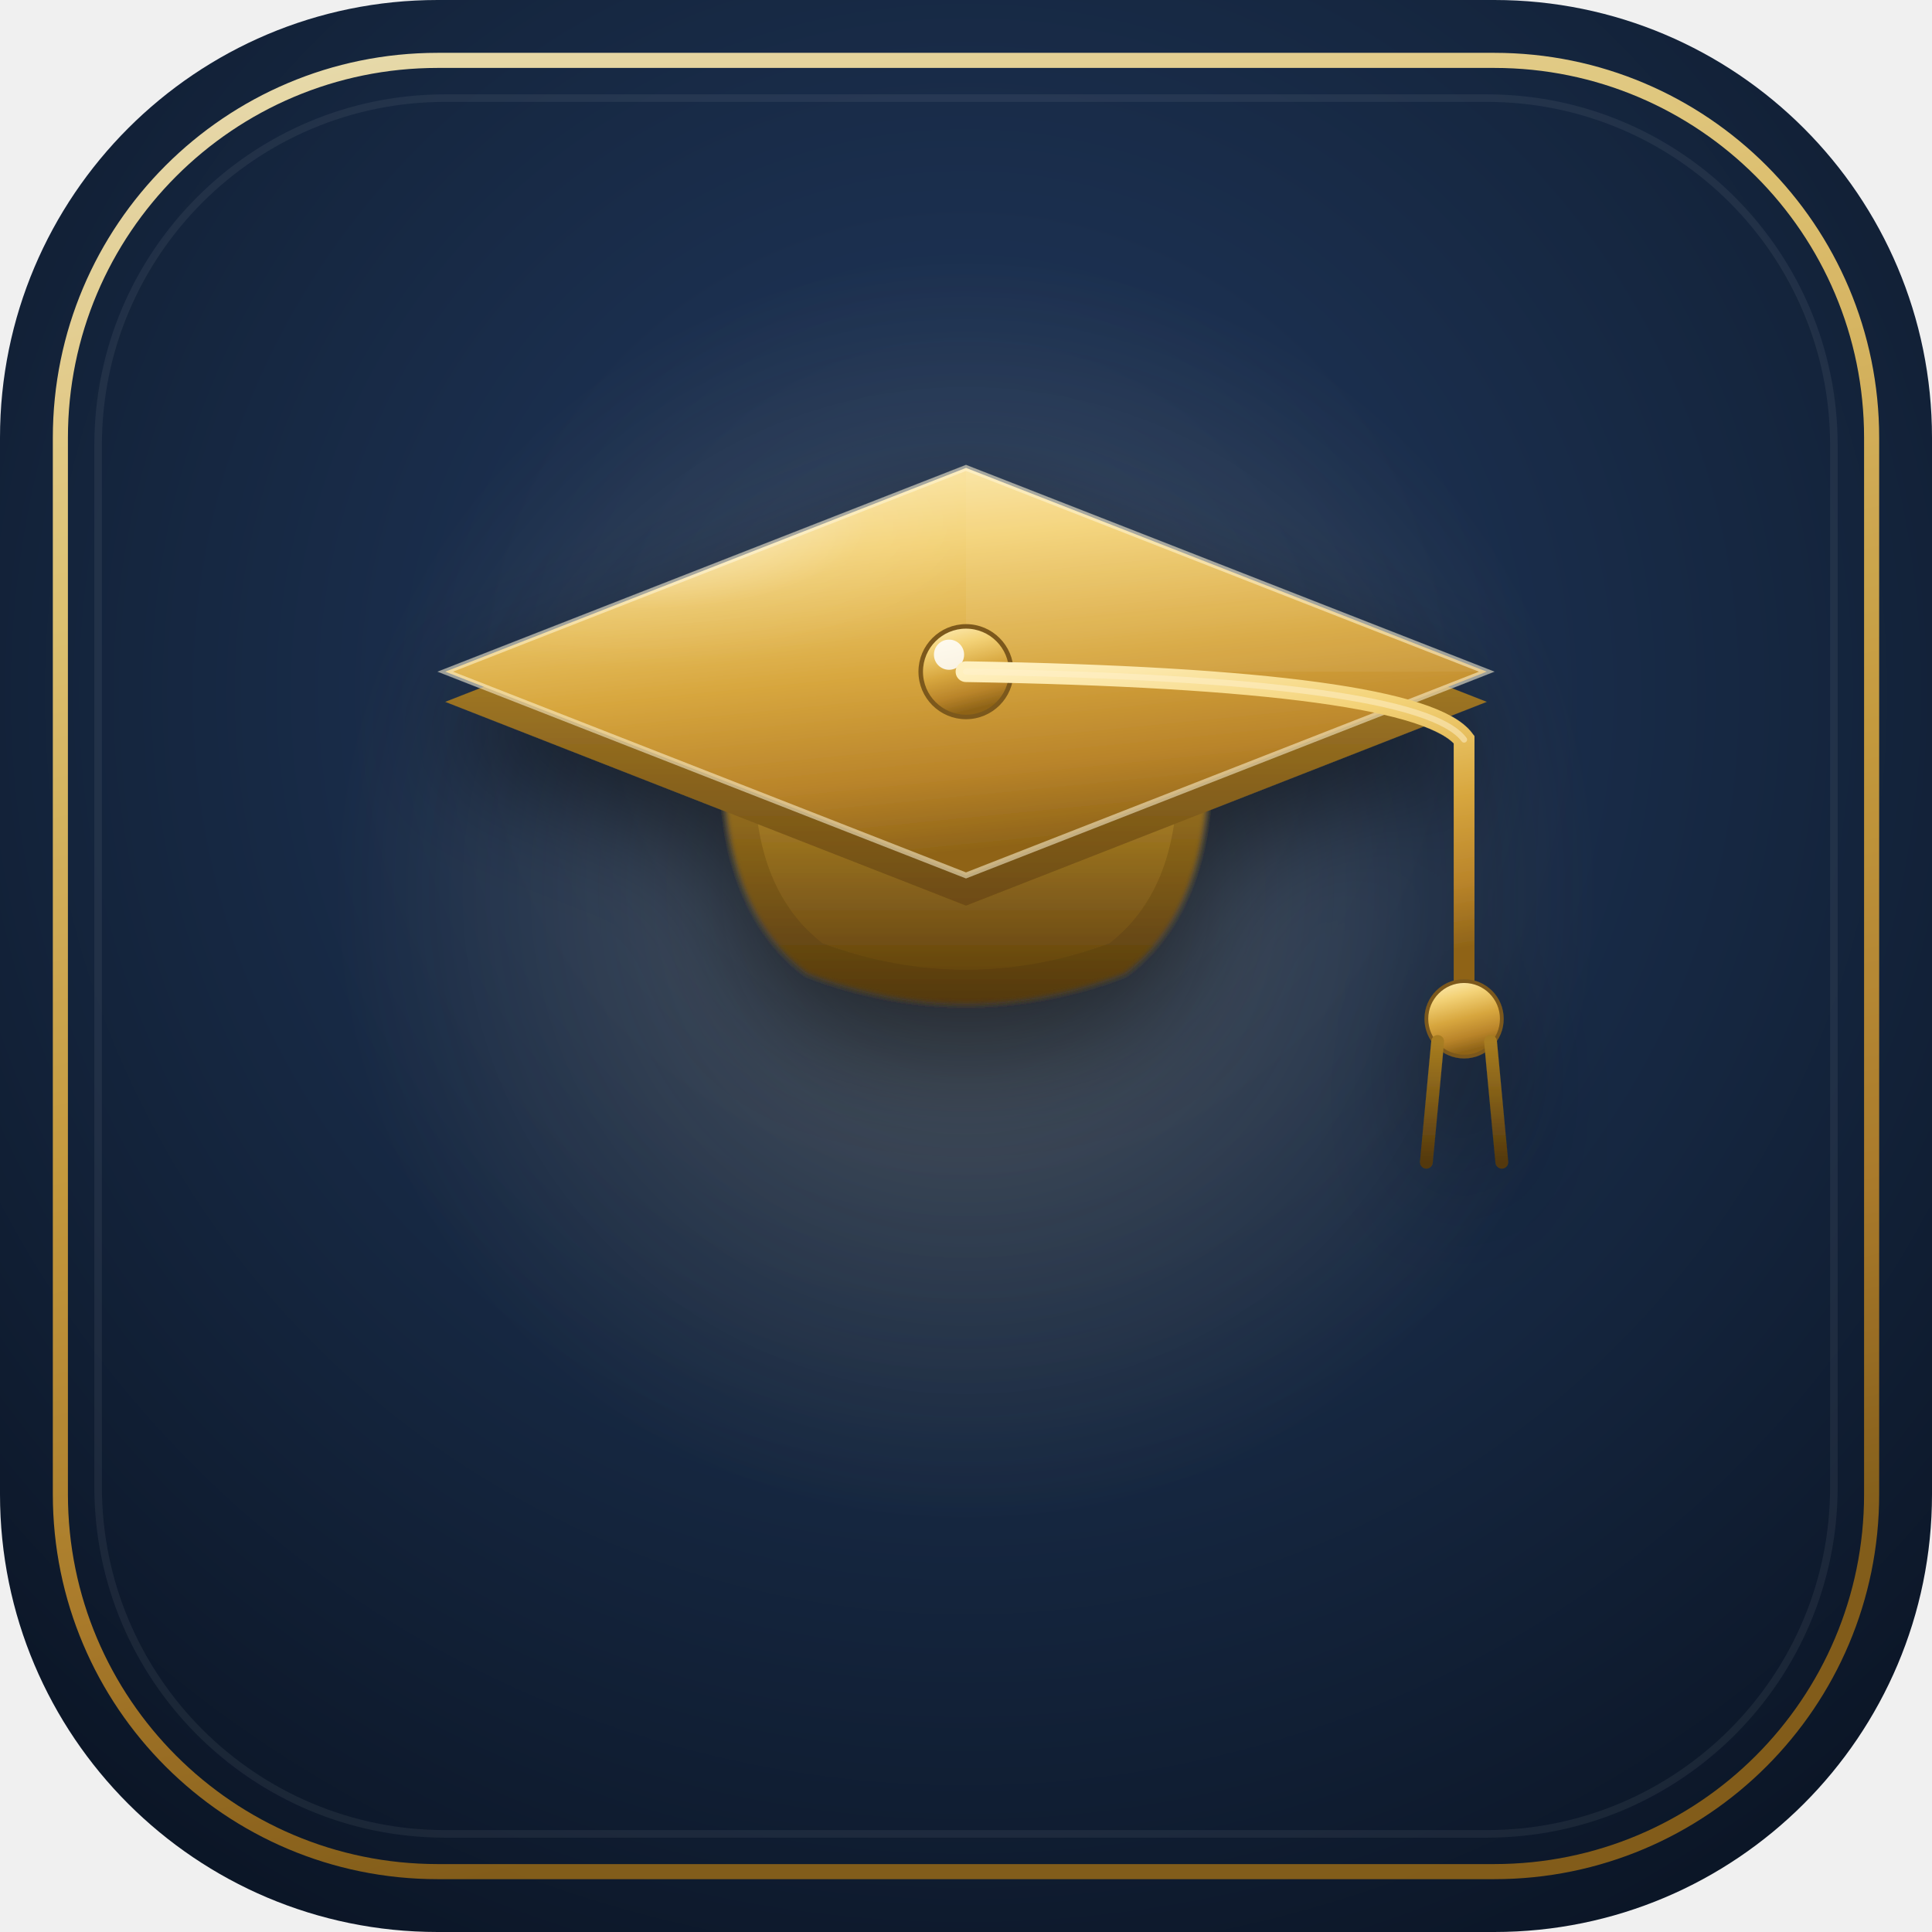
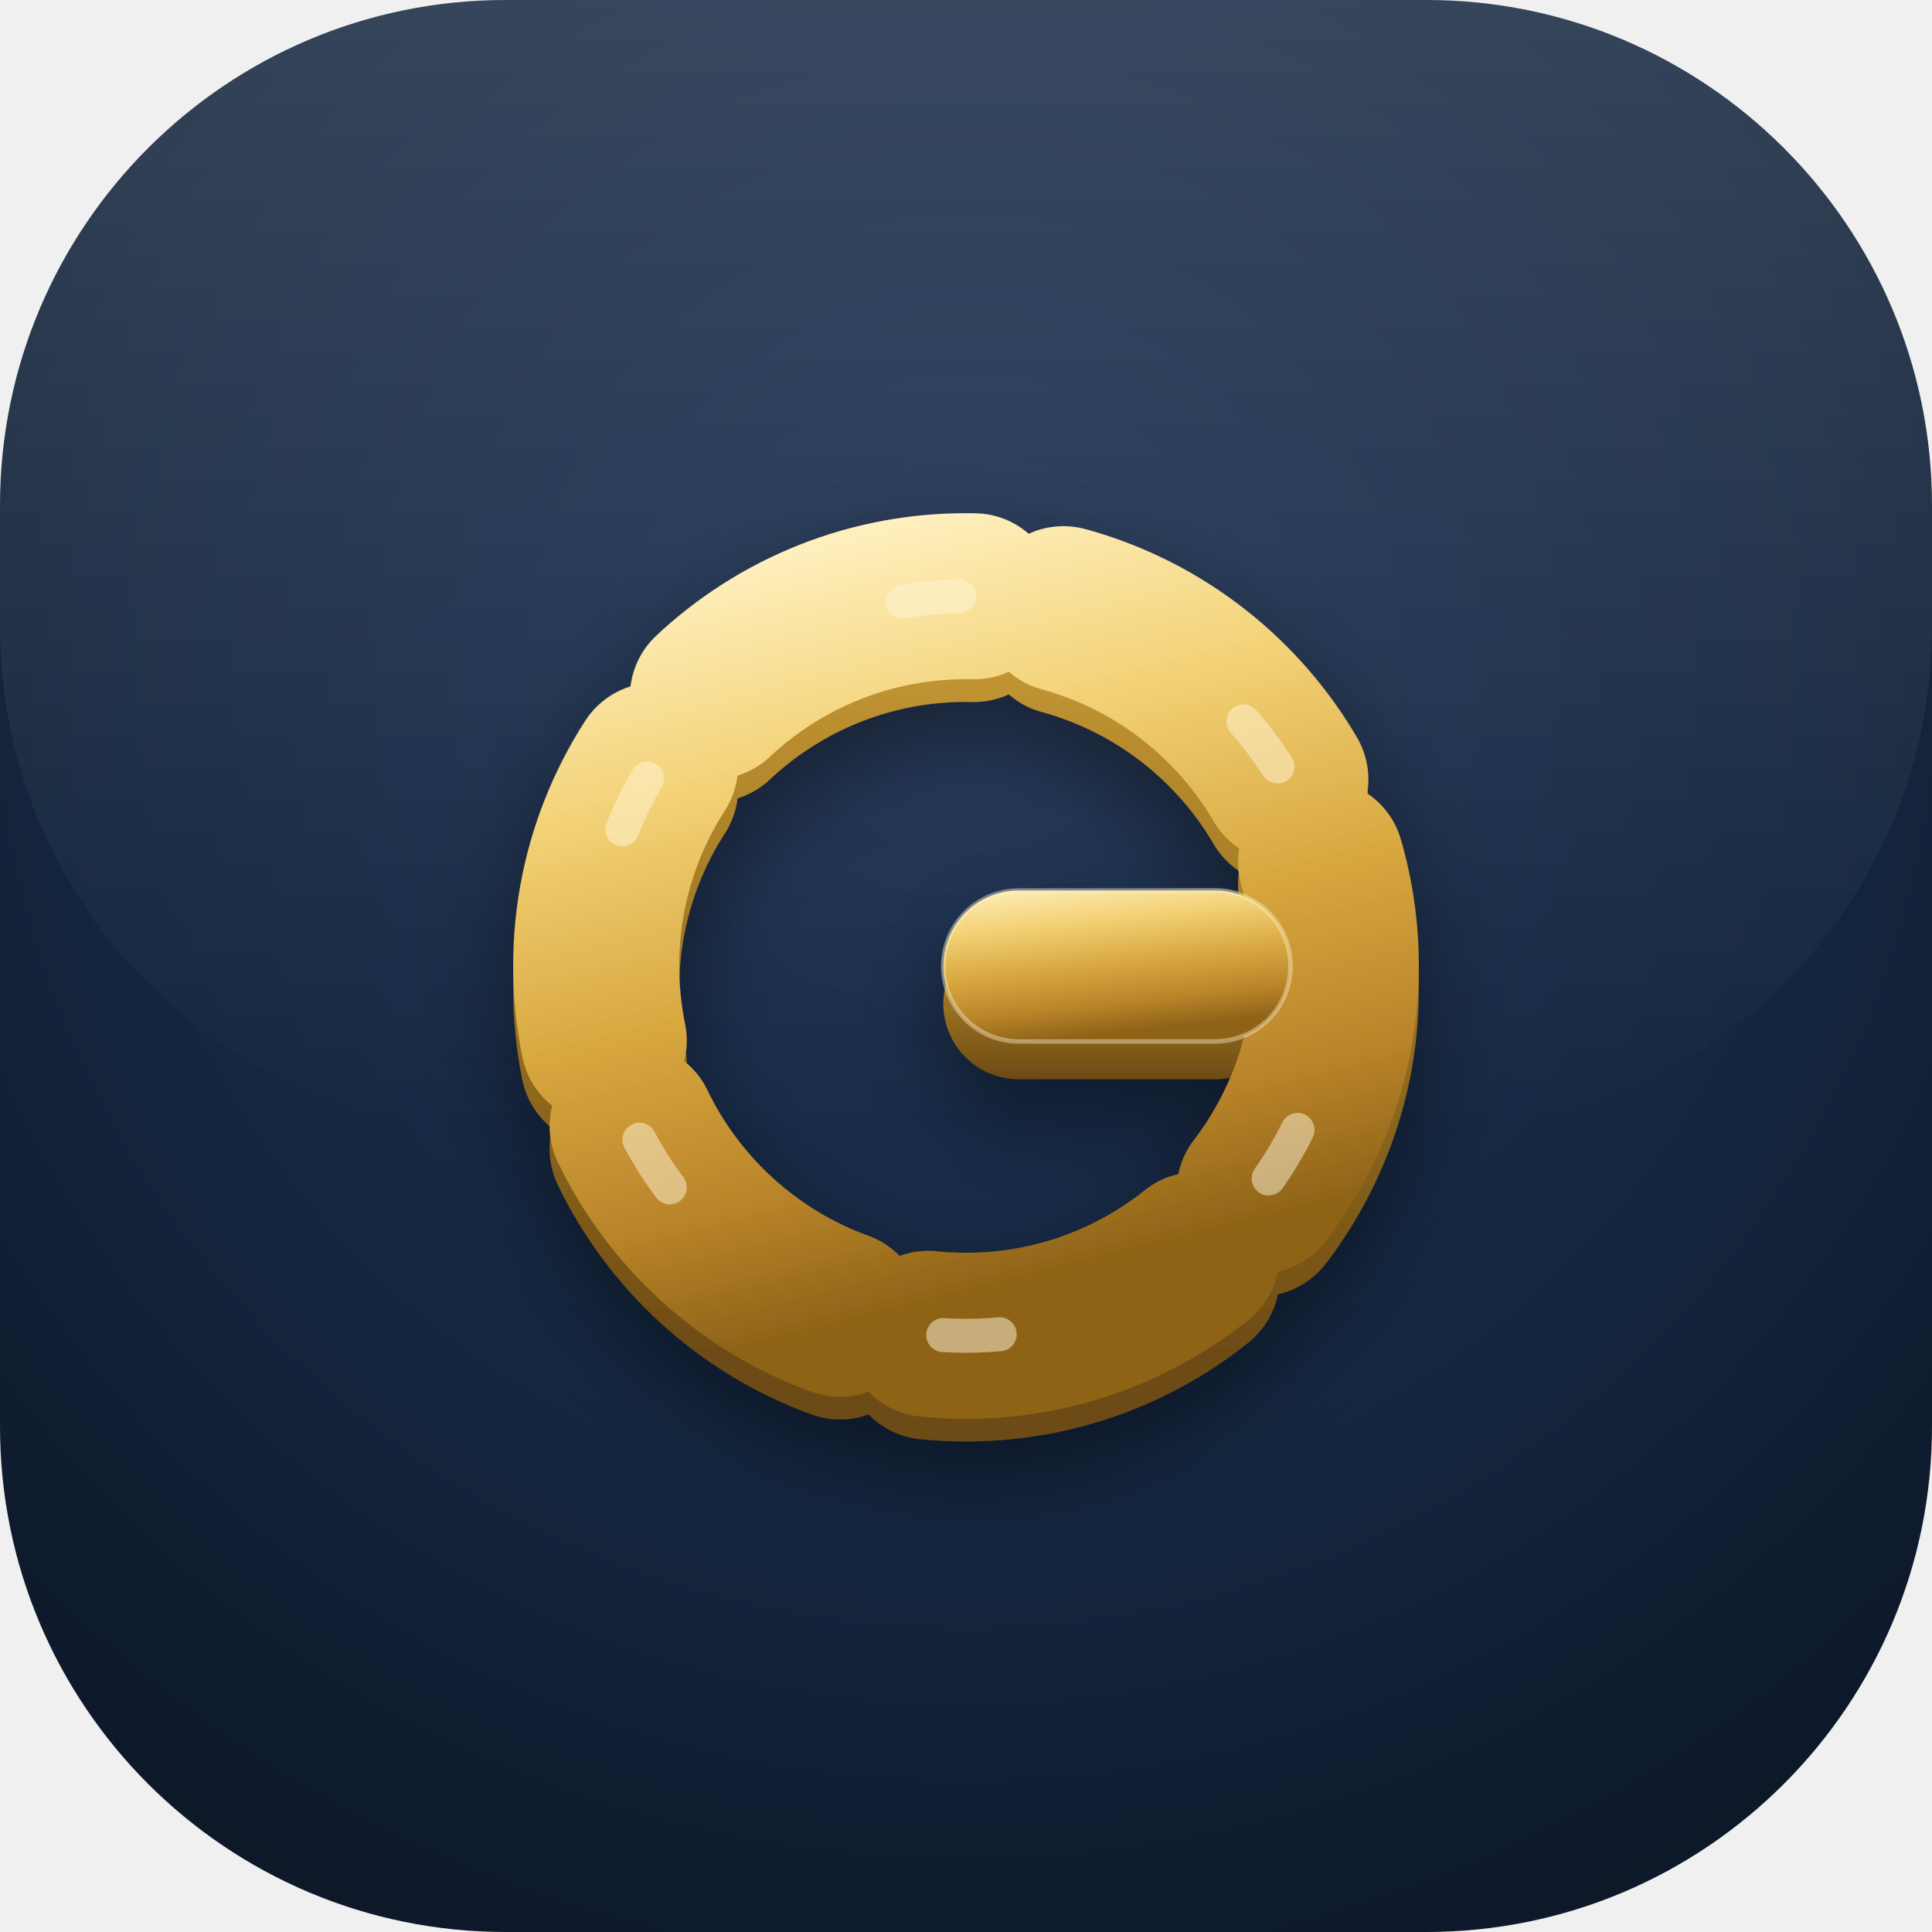
<svg xmlns="http://www.w3.org/2000/svg" width="1024" height="1024" viewBox="0 0 512 512">
  <defs>
-     <radialGradient id="badge" cx="50%" cy="36%" r="78%">
-       <stop offset="0" stop-color="#223a61" />
-       <stop offset="55%" stop-color="#15263f" />
-       <stop offset="100%" stop-color="#091221" />
-     </radialGradient>
    <linearGradient id="gold" x1="0" y1="0" x2="0.25" y2="1">
      <stop offset="0" stop-color="#fff0bf" />
      <stop offset="28%" stop-color="#f3d277" />
      <stop offset="58%" stop-color="#d7a63e" />
      <stop offset="82%" stop-color="#b9842a" />
      <stop offset="100%" stop-color="#8f6418" />
    </linearGradient>
    <linearGradient id="goldDeep" x1="0" y1="0" x2="0" y2="1">
      <stop offset="0" stop-color="#c89a34" />
      <stop offset="100%" stop-color="#6d4b12" />
    </linearGradient>
    <linearGradient id="goldDark" x1="0" y1="0" x2="0" y2="1">
      <stop offset="0" stop-color="#a87d21" />
      <stop offset="100%" stop-color="#53380d" />
    </linearGradient>
    <radialGradient id="gloss" cx="38%" cy="26%" r="72%">
      <stop offset="0" stop-color="#ffffff" stop-opacity="0.92" />
      <stop offset="60%" stop-color="#ffffff" stop-opacity="0.12" />
      <stop offset="100%" stop-color="#ffffff" stop-opacity="0" />
    </radialGradient>
-     <radialGradient id="glow" cx="50%" cy="50%" r="50%">
-       <stop offset="0" stop-color="#ffd37a" stop-opacity="0.22" />
-       <stop offset="100%" stop-color="#ffd37a" stop-opacity="0" />
+     <radialGradient id="navyWin" cx="50%" cy="35%" r="78%">
+       <stop offset="0" stop-color="#1d3052" />
+       <stop offset="100%" stop-color="#0a1626" />
    </radialGradient>
+     <radialGradient id="bgDark" cx="50%" cy="34%" r="82%">
+       <stop offset="0" stop-color="#1d3153" />
+       <stop offset="55%" stop-color="#14263f" />
+       <stop offset="100%" stop-color="#0a1320" />
+     </radialGradient>
+     <linearGradient id="ivory" x1="0" y1="0" x2="0" y2="1">
+       <stop offset="0" stop-color="#fdf9f0" />
+       <stop offset="100%" stop-color="#efe6d2" />
+     </linearGradient>
+     <linearGradient id="sheen" x1="0" y1="0" x2="0" y2="1">
+       <stop offset="0" stop-color="#ffffff" stop-opacity="0.14" />
+       <stop offset="100%" stop-color="#ffffff" stop-opacity="0" />
+     </linearGradient>
    <filter id="shadow" x="-40%" y="-40%" width="180%" height="180%">
-       <feDropShadow dx="0" dy="12" stdDeviation="14" flood-color="#000000" flood-opacity="0.5" />
+       <feDropShadow dx="0" dy="10" stdDeviation="12" flood-color="#000000" flood-opacity="0.42" />
    </filter>
-     <filter id="innerSoft" x="-20%" y="-20%" width="140%" height="140%">
-       <feGaussianBlur stdDeviation="0.6" />
+     <filter id="softdrop" x="-40%" y="-40%" width="180%" height="180%">
+       <feDropShadow dx="0" dy="8" stdDeviation="10" flood-color="#8a6a1e" flood-opacity="0.3" />
    </filter>
  </defs>
-   <rect width="512" height="512" rx="116" fill="url(#badge)" />
-   <circle cx="256" cy="236" r="168" fill="url(#glow)" />
-   <rect x="16" y="16" width="480" height="480" rx="100" fill="none" stroke="url(#gold)" stroke-width="4" opacity="0.9" />
-   <rect x="26" y="26" width="460" height="460" rx="92" fill="none" stroke="#ffffff" stroke-opacity="0.06" stroke-width="2" />
+   <rect width="512" height="512" rx="134" fill="url(#bgDark)" />
+   <rect x="0" y="0" width="512" height="300" rx="134" fill="url(#sheen)" />
  <g filter="url(#shadow)">
-     <path d="M192 196 L320 196 Q322 240 298 258 Q256 274 214 258 Q190 240 192 196 Z" fill="url(#goldDark)" filter="url(#innerSoft)" />
-     <path d="M200 206 L312 206 Q312 236 294 250 Q256 264 218 250 Q200 236 200 206 Z" fill="url(#goldDeep)" opacity="0.5" />
-     <polygon points="118,186 256,132 394,186 256,240" fill="url(#goldDeep)" />
-     <polygon points="118,178 256,124 394,178 256,232" fill="url(#gold)" stroke="#fff6d6" stroke-opacity="0.55" stroke-width="1.5" />
-     <polygon points="118,178 256,124 256,178" fill="url(#gloss)" opacity="0.6" />
-     <polygon points="256,124 394,178 256,178" fill="#ffffff" opacity="0.06" />
-     <circle cx="256" cy="178" r="12" fill="url(#gold)" stroke="#7c591a" stroke-width="1.2" />
-     <circle cx="251.5" cy="173.5" r="4" fill="#ffffff" opacity="0.85" />
-     <path d="M256 178 Q376 180 388 196 L388 268" fill="none" stroke="url(#gold)" stroke-width="5.5" stroke-linecap="round" />
-     <path d="M256 178 Q376 180 388 196" fill="none" stroke="#fff3cf" stroke-opacity="0.5" stroke-width="1.6" stroke-linecap="round" />
-     <circle cx="388" cy="270" r="10" fill="url(#gold)" stroke="#7c591a" stroke-width="1" />
-     <g stroke-linecap="round">
-       <line x1="381" y1="276" x2="378" y2="308" stroke="url(#goldDark)" stroke-width="3.4" />
-       <line x1="388" y1="278" x2="388" y2="312" stroke="url(#gold)" stroke-width="3.4" />
-       <line x1="395" y1="276" x2="398" y2="308" stroke="url(#goldDark)" stroke-width="3.4" />
+     <g transform="translate(0,6)">
+       <circle cx="256" cy="256" r="98" fill="none" stroke="url(#goldDeep)" stroke-width="44" pathLength="100" stroke-dasharray="76 24" stroke-dashoffset="12" stroke-linecap="round" />
+       <rect x="250" y="240" width="92" height="40" rx="20" fill="url(#goldDeep)" />
    </g>
+     <circle cx="256" cy="256" r="98" fill="none" stroke="url(#gold)" stroke-width="44" pathLength="100" stroke-dasharray="76 24" stroke-dashoffset="12" stroke-linecap="round" />
+     <rect x="250" y="236" width="92" height="40" rx="20" fill="url(#gold)" stroke="#fff6d6" stroke-opacity="0.4" stroke-width="1.2" />
+     <circle cx="256" cy="256" r="98" fill="none" stroke="#fff7da" stroke-opacity="0.5" stroke-width="9" pathLength="100" stroke-dasharray="15 85" stroke-dashoffset="55" stroke-linecap="round" />
  </g>
</svg>
